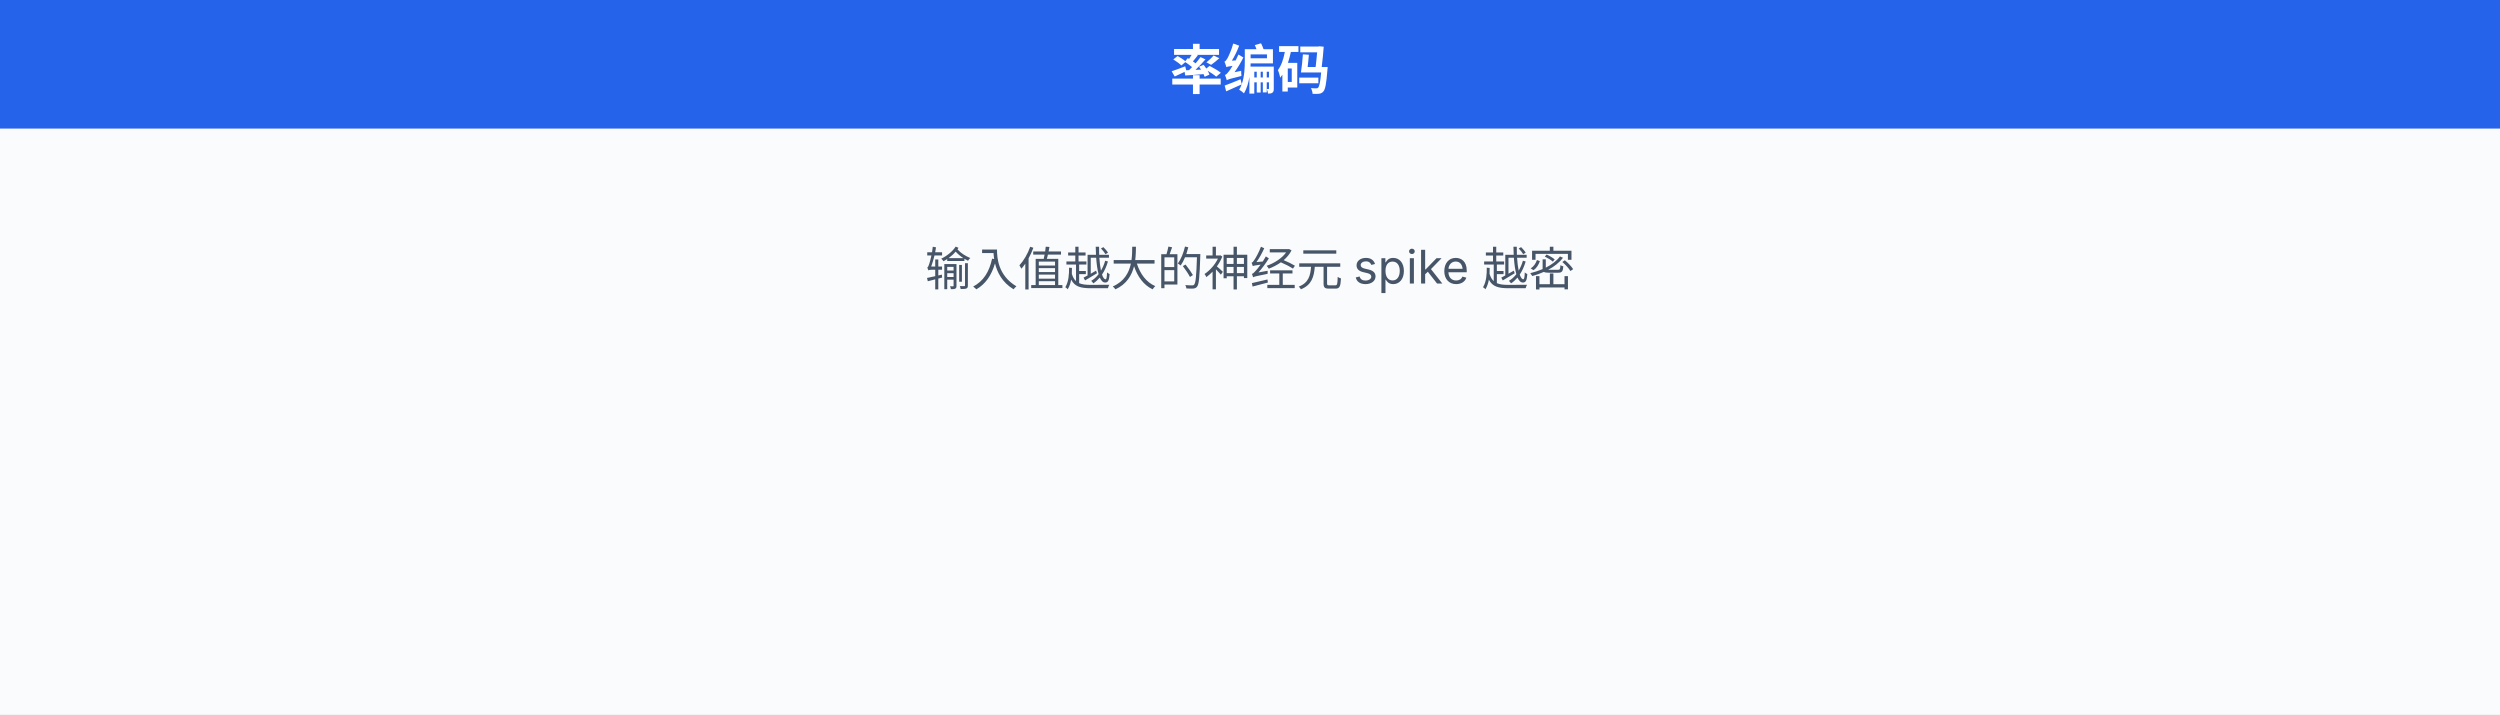
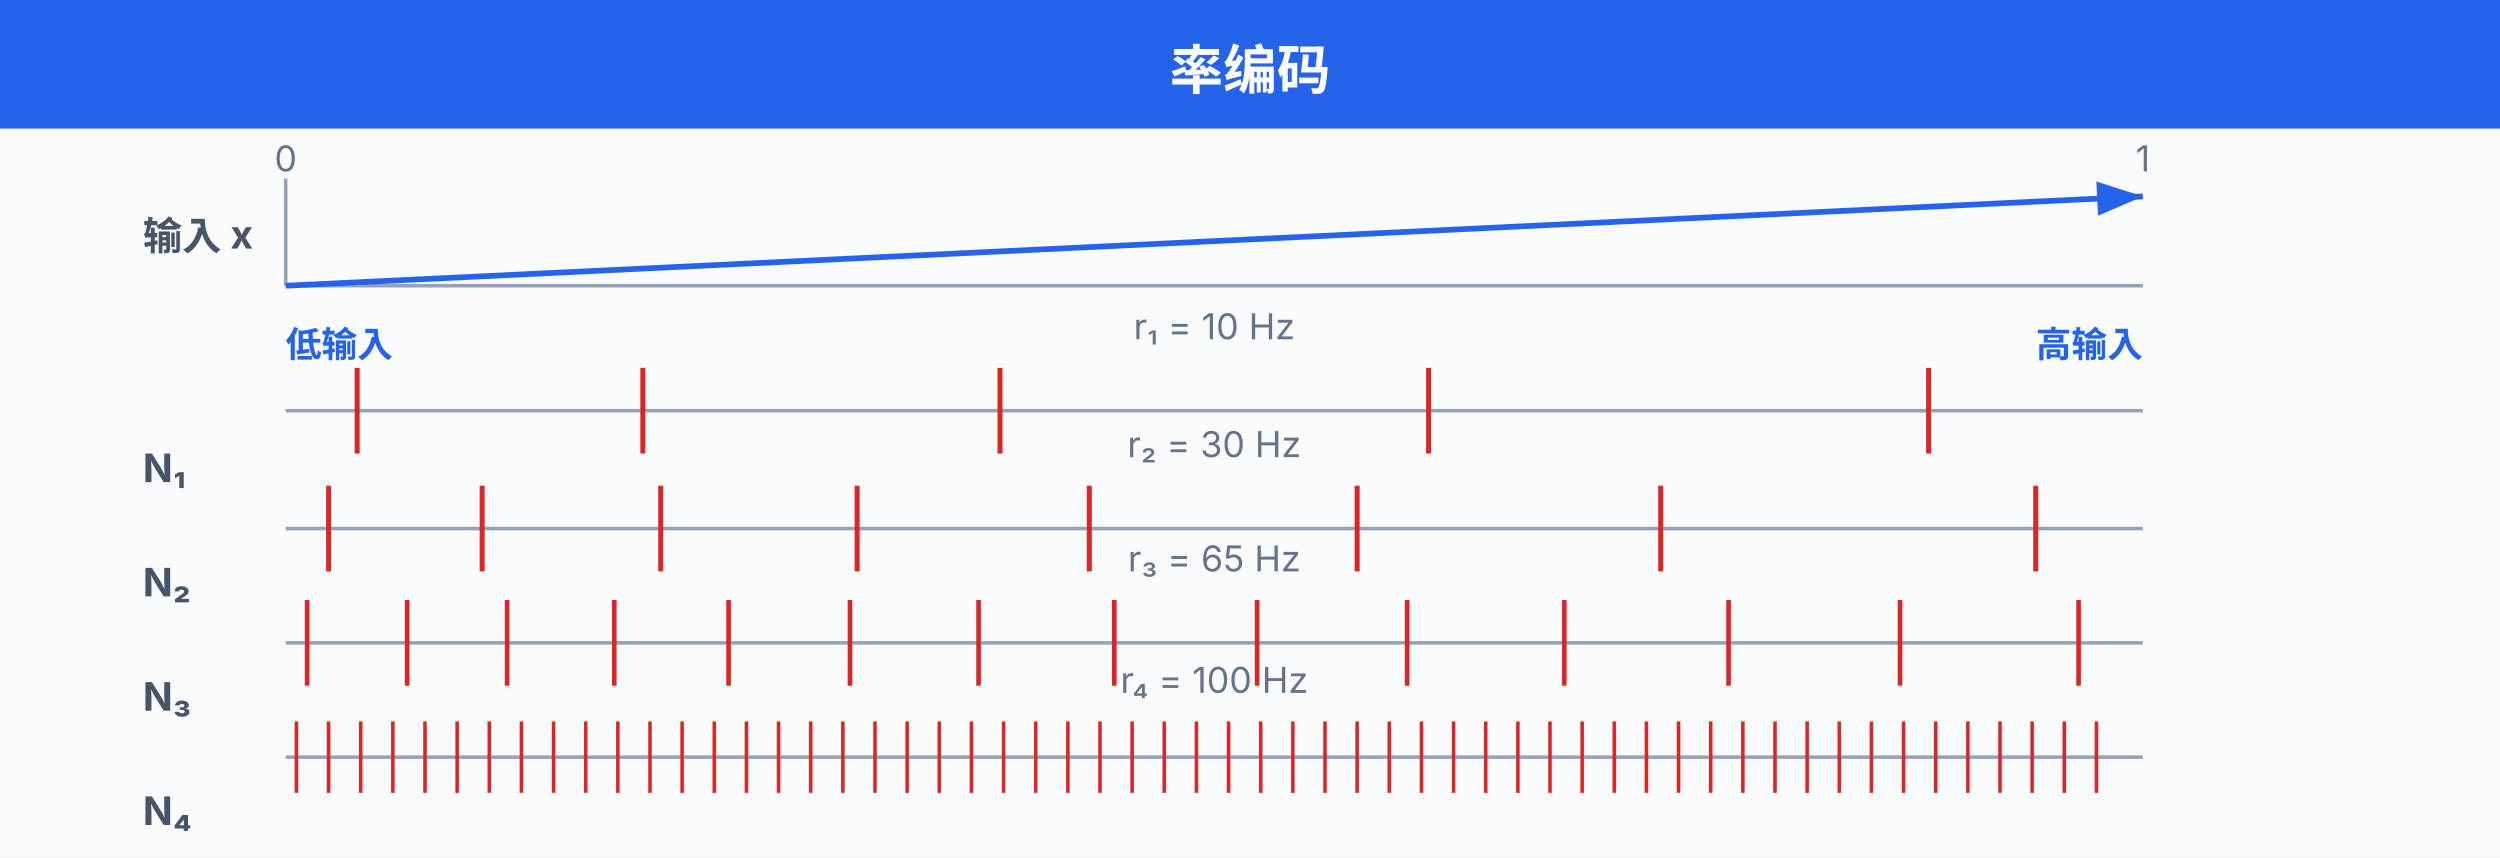
- <svg xmlns="http://www.w3.org/2000/svg" viewBox="0 0 700 200" width="700" height="200" font-family="system-ui, -apple-system, 'PingFang SC', 'Noto Sans SC', sans-serif">
+ <svg xmlns="http://www.w3.org/2000/svg" viewBox="0 0 700 240" width="700" height="240" font-family="system-ui, -apple-system, 'PingFang SC', 'Noto Sans SC', sans-serif">
  <style>
  text { font-family: system-ui, -apple-system, 'PingFang SC', 'Noto Sans SC', sans-serif; }
</style>
-   <rect width="700" height="200" fill="#fafbfc" />
+   <rect width="700" height="240" fill="#fafbfc" />
  <defs>
    <marker id="a-64748b" markerWidth="8" markerHeight="6" refX="8" refY="3" orient="auto">
      <path d="M0,0 L8,3 L0,6 Z" fill="#64748b" />
    </marker>
    <marker id="a-2563eb" markerWidth="8" markerHeight="6" refX="8" refY="3" orient="auto">
      <path d="M0,0 L8,3 L0,6 Z" fill="#2563eb" />
    </marker>
    <marker id="a-16a34a" markerWidth="8" markerHeight="6" refX="8" refY="3" orient="auto">
      <path d="M0,0 L8,3 L0,6 Z" fill="#16a34a" />
    </marker>
    <marker id="a-dc2626" markerWidth="8" markerHeight="6" refX="8" refY="3" orient="auto">
      <path d="M0,0 L8,3 L0,6 Z" fill="#dc2626" />
    </marker>
    <marker id="a-9333ea" markerWidth="8" markerHeight="6" refX="8" refY="3" orient="auto">
      <path d="M0,0 L8,3 L0,6 Z" fill="#9333ea" />
    </marker>
    <marker id="a-d97706" markerWidth="8" markerHeight="6" refX="8" refY="3" orient="auto">
      <path d="M0,0 L8,3 L0,6 Z" fill="#d97706" />
    </marker>
    <marker id="a-0891b2" markerWidth="8" markerHeight="6" refX="8" refY="3" orient="auto">
      <path d="M0,0 L8,3 L0,6 Z" fill="#0891b2" />
    </marker>
    <marker id="a-db2777" markerWidth="8" markerHeight="6" refX="8" refY="3" orient="auto">
      <path d="M0,0 L8,3 L0,6 Z" fill="#db2777" />
    </marker>
  </defs>
-   <rect x="0" y="0" width="700" height="36" fill="#2563eb" rx="0" />
+   <rect x="0" y="0" width="700" height="36" fill="#2563eb" />
  <text x="350" y="25" text-anchor="middle" font-size="15" font-weight="700" fill="white">率编码</text>
-   <text x="350" y="80" text-anchor="middle" font-size="13" fill="#475569">输入值越大的神经元 spike 越密</text>
+   <text x="40" y="70" font-size="11" font-weight="700" fill="#475569">输入 x</text>
+   <line x1="80" y1="80" x2="600" y2="80" stroke="#94a3b8" />
+   <line x1="80" y1="80" x2="80" y2="50" stroke="#94a3b8" />
+   <text x="80" y="48" font-size="10" text-anchor="middle" fill="#64748b">0</text>
+   <text x="600" y="48" font-size="10" text-anchor="middle" fill="#64748b">1</text>
+   <path d="M 80,80 L 600,55" fill="none" stroke="#2563eb" stroke-width="1.6" marker-end="url(#a-2563eb)" />
+   <text x="80" y="100" font-size="10" fill="#2563eb" font-weight="600">低输入</text>
+   <text x="600" y="100" font-size="10" fill="#2563eb" font-weight="600" text-anchor="end">高输入</text>
+   <text x="40" y="135" font-size="11" font-weight="700" fill="#475569">N₁</text>
+   <g transform="translate(80,115)">
+     <line x1="0" y1="0" x2="520" y2="0" stroke="#94a3b8" />
+     <line x1="20" y1="-12" x2="20" y2="12" stroke="#dc2626" stroke-width="1.4" />
+     <line x1="100" y1="-12" x2="100" y2="12" stroke="#dc2626" stroke-width="1.4" />
+     <line x1="200" y1="-12" x2="200" y2="12" stroke="#dc2626" stroke-width="1.4" />
+     <line x1="320" y1="-12" x2="320" y2="12" stroke="#dc2626" stroke-width="1.4" />
+     <line x1="460" y1="-12" x2="460" y2="12" stroke="#dc2626" stroke-width="1.4" />
+     <text x="260" y="-20" text-anchor="middle" font-size="10" fill="#64748b">r₁ = 10 Hz</text>
+   </g>
+   <text x="40" y="167" font-size="11" font-weight="700" fill="#475569">N₂</text>
+   <g transform="translate(80,148)">
+     <line x1="0" y1="0" x2="520" y2="0" stroke="#94a3b8" />
+     <line x1="12" y1="-12" x2="12" y2="12" stroke="#dc2626" stroke-width="1.4" />
+     <line x1="55" y1="-12" x2="55" y2="12" stroke="#dc2626" stroke-width="1.4" />
+     <line x1="105" y1="-12" x2="105" y2="12" stroke="#dc2626" stroke-width="1.4" />
+     <line x1="160" y1="-12" x2="160" y2="12" stroke="#dc2626" stroke-width="1.4" />
+     <line x1="225" y1="-12" x2="225" y2="12" stroke="#dc2626" stroke-width="1.4" />
+     <line x1="300" y1="-12" x2="300" y2="12" stroke="#dc2626" stroke-width="1.4" />
+     <line x1="385" y1="-12" x2="385" y2="12" stroke="#dc2626" stroke-width="1.4" />
+     <line x1="490" y1="-12" x2="490" y2="12" stroke="#dc2626" stroke-width="1.4" />
+     <text x="260" y="-20" text-anchor="middle" font-size="10" fill="#64748b">r₂ = 30 Hz</text>
+   </g>
+   <text x="40" y="199" font-size="11" font-weight="700" fill="#475569">N₃</text>
+   <g transform="translate(80,180)">
+     <line x1="0" y1="0" x2="520" y2="0" stroke="#94a3b8" />
+     <line x1="6" y1="-12" x2="6" y2="12" stroke="#dc2626" stroke-width="1.3" />
+     <line x1="34" y1="-12" x2="34" y2="12" stroke="#dc2626" stroke-width="1.3" />
+     <line x1="62" y1="-12" x2="62" y2="12" stroke="#dc2626" stroke-width="1.3" />
+     <line x1="92" y1="-12" x2="92" y2="12" stroke="#dc2626" stroke-width="1.3" />
+     <line x1="124" y1="-12" x2="124" y2="12" stroke="#dc2626" stroke-width="1.3" />
+     <line x1="158" y1="-12" x2="158" y2="12" stroke="#dc2626" stroke-width="1.3" />
+     <line x1="194" y1="-12" x2="194" y2="12" stroke="#dc2626" stroke-width="1.3" />
+     <line x1="232" y1="-12" x2="232" y2="12" stroke="#dc2626" stroke-width="1.3" />
+     <line x1="272" y1="-12" x2="272" y2="12" stroke="#dc2626" stroke-width="1.3" />
+     <line x1="314" y1="-12" x2="314" y2="12" stroke="#dc2626" stroke-width="1.3" />
+     <line x1="358" y1="-12" x2="358" y2="12" stroke="#dc2626" stroke-width="1.3" />
+     <line x1="404" y1="-12" x2="404" y2="12" stroke="#dc2626" stroke-width="1.3" />
+     <line x1="452" y1="-12" x2="452" y2="12" stroke="#dc2626" stroke-width="1.3" />
+     <line x1="502" y1="-12" x2="502" y2="12" stroke="#dc2626" stroke-width="1.3" />
+     <text x="260" y="-20" text-anchor="middle" font-size="10" fill="#64748b">r₃ = 65 Hz</text>
+   </g>
+   <text x="40" y="231" font-size="11" font-weight="700" fill="#475569">N₄</text>
+   <g transform="translate(80,212)">
+     <line x1="0" y1="0" x2="520" y2="0" stroke="#94a3b8" />
+     <g>
+       <line x1="3" y1="-10" x2="3" y2="10" stroke="#dc2626" stroke-width="1" />
+       <line x1="12" y1="-10" x2="12" y2="10" stroke="#dc2626" stroke-width="1" />
+       <line x1="21" y1="-10" x2="21" y2="10" stroke="#dc2626" stroke-width="1" />
+       <line x1="30" y1="-10" x2="30" y2="10" stroke="#dc2626" stroke-width="1" />
+       <line x1="39" y1="-10" x2="39" y2="10" stroke="#dc2626" stroke-width="1" />
+       <line x1="48" y1="-10" x2="48" y2="10" stroke="#dc2626" stroke-width="1" />
+       <line x1="57" y1="-10" x2="57" y2="10" stroke="#dc2626" stroke-width="1" />
+       <line x1="66" y1="-10" x2="66" y2="10" stroke="#dc2626" stroke-width="1" />
+       <line x1="75" y1="-10" x2="75" y2="10" stroke="#dc2626" stroke-width="1" />
+       <line x1="84" y1="-10" x2="84" y2="10" stroke="#dc2626" stroke-width="1" />
+       <line x1="93" y1="-10" x2="93" y2="10" stroke="#dc2626" stroke-width="1" />
+       <line x1="102" y1="-10" x2="102" y2="10" stroke="#dc2626" stroke-width="1" />
+       <line x1="111" y1="-10" x2="111" y2="10" stroke="#dc2626" stroke-width="1" />
+       <line x1="120" y1="-10" x2="120" y2="10" stroke="#dc2626" stroke-width="1" />
+       <line x1="129" y1="-10" x2="129" y2="10" stroke="#dc2626" stroke-width="1" />
+       <line x1="138" y1="-10" x2="138" y2="10" stroke="#dc2626" stroke-width="1" />
+       <line x1="147" y1="-10" x2="147" y2="10" stroke="#dc2626" stroke-width="1" />
+       <line x1="156" y1="-10" x2="156" y2="10" stroke="#dc2626" stroke-width="1" />
+       <line x1="165" y1="-10" x2="165" y2="10" stroke="#dc2626" stroke-width="1" />
+       <line x1="174" y1="-10" x2="174" y2="10" stroke="#dc2626" stroke-width="1" />
+       <line x1="183" y1="-10" x2="183" y2="10" stroke="#dc2626" stroke-width="1" />
+       <line x1="192" y1="-10" x2="192" y2="10" stroke="#dc2626" stroke-width="1" />
+       <line x1="201" y1="-10" x2="201" y2="10" stroke="#dc2626" stroke-width="1" />
+       <line x1="210" y1="-10" x2="210" y2="10" stroke="#dc2626" stroke-width="1" />
+       <line x1="219" y1="-10" x2="219" y2="10" stroke="#dc2626" stroke-width="1" />
+       <line x1="228" y1="-10" x2="228" y2="10" stroke="#dc2626" stroke-width="1" />
+       <line x1="237" y1="-10" x2="237" y2="10" stroke="#dc2626" stroke-width="1" />
+       <line x1="246" y1="-10" x2="246" y2="10" stroke="#dc2626" stroke-width="1" />
+       <line x1="255" y1="-10" x2="255" y2="10" stroke="#dc2626" stroke-width="1" />
+       <line x1="264" y1="-10" x2="264" y2="10" stroke="#dc2626" stroke-width="1" />
+       <line x1="273" y1="-10" x2="273" y2="10" stroke="#dc2626" stroke-width="1" />
+       <line x1="282" y1="-10" x2="282" y2="10" stroke="#dc2626" stroke-width="1" />
+       <line x1="291" y1="-10" x2="291" y2="10" stroke="#dc2626" stroke-width="1" />
+       <line x1="300" y1="-10" x2="300" y2="10" stroke="#dc2626" stroke-width="1" />
+       <line x1="309" y1="-10" x2="309" y2="10" stroke="#dc2626" stroke-width="1" />
+       <line x1="318" y1="-10" x2="318" y2="10" stroke="#dc2626" stroke-width="1" />
+       <line x1="327" y1="-10" x2="327" y2="10" stroke="#dc2626" stroke-width="1" />
+       <line x1="336" y1="-10" x2="336" y2="10" stroke="#dc2626" stroke-width="1" />
+       <line x1="345" y1="-10" x2="345" y2="10" stroke="#dc2626" stroke-width="1" />
+       <line x1="354" y1="-10" x2="354" y2="10" stroke="#dc2626" stroke-width="1" />
+       <line x1="363" y1="-10" x2="363" y2="10" stroke="#dc2626" stroke-width="1" />
+       <line x1="372" y1="-10" x2="372" y2="10" stroke="#dc2626" stroke-width="1" />
+       <line x1="381" y1="-10" x2="381" y2="10" stroke="#dc2626" stroke-width="1" />
+       <line x1="390" y1="-10" x2="390" y2="10" stroke="#dc2626" stroke-width="1" />
+       <line x1="399" y1="-10" x2="399" y2="10" stroke="#dc2626" stroke-width="1" />
+       <line x1="408" y1="-10" x2="408" y2="10" stroke="#dc2626" stroke-width="1" />
+       <line x1="417" y1="-10" x2="417" y2="10" stroke="#dc2626" stroke-width="1" />
+       <line x1="426" y1="-10" x2="426" y2="10" stroke="#dc2626" stroke-width="1" />
+       <line x1="435" y1="-10" x2="435" y2="10" stroke="#dc2626" stroke-width="1" />
+       <line x1="444" y1="-10" x2="444" y2="10" stroke="#dc2626" stroke-width="1" />
+       <line x1="453" y1="-10" x2="453" y2="10" stroke="#dc2626" stroke-width="1" />
+       <line x1="462" y1="-10" x2="462" y2="10" stroke="#dc2626" stroke-width="1" />
+       <line x1="471" y1="-10" x2="471" y2="10" stroke="#dc2626" stroke-width="1" />
+       <line x1="480" y1="-10" x2="480" y2="10" stroke="#dc2626" stroke-width="1" />
+       <line x1="489" y1="-10" x2="489" y2="10" stroke="#dc2626" stroke-width="1" />
+       <line x1="498" y1="-10" x2="498" y2="10" stroke="#dc2626" stroke-width="1" />
+       <line x1="507" y1="-10" x2="507" y2="10" stroke="#dc2626" stroke-width="1" />
+     </g>
+     <text x="260" y="-18" text-anchor="middle" font-size="10" fill="#64748b">r₄ = 100 Hz</text>
+   </g>
</svg>
